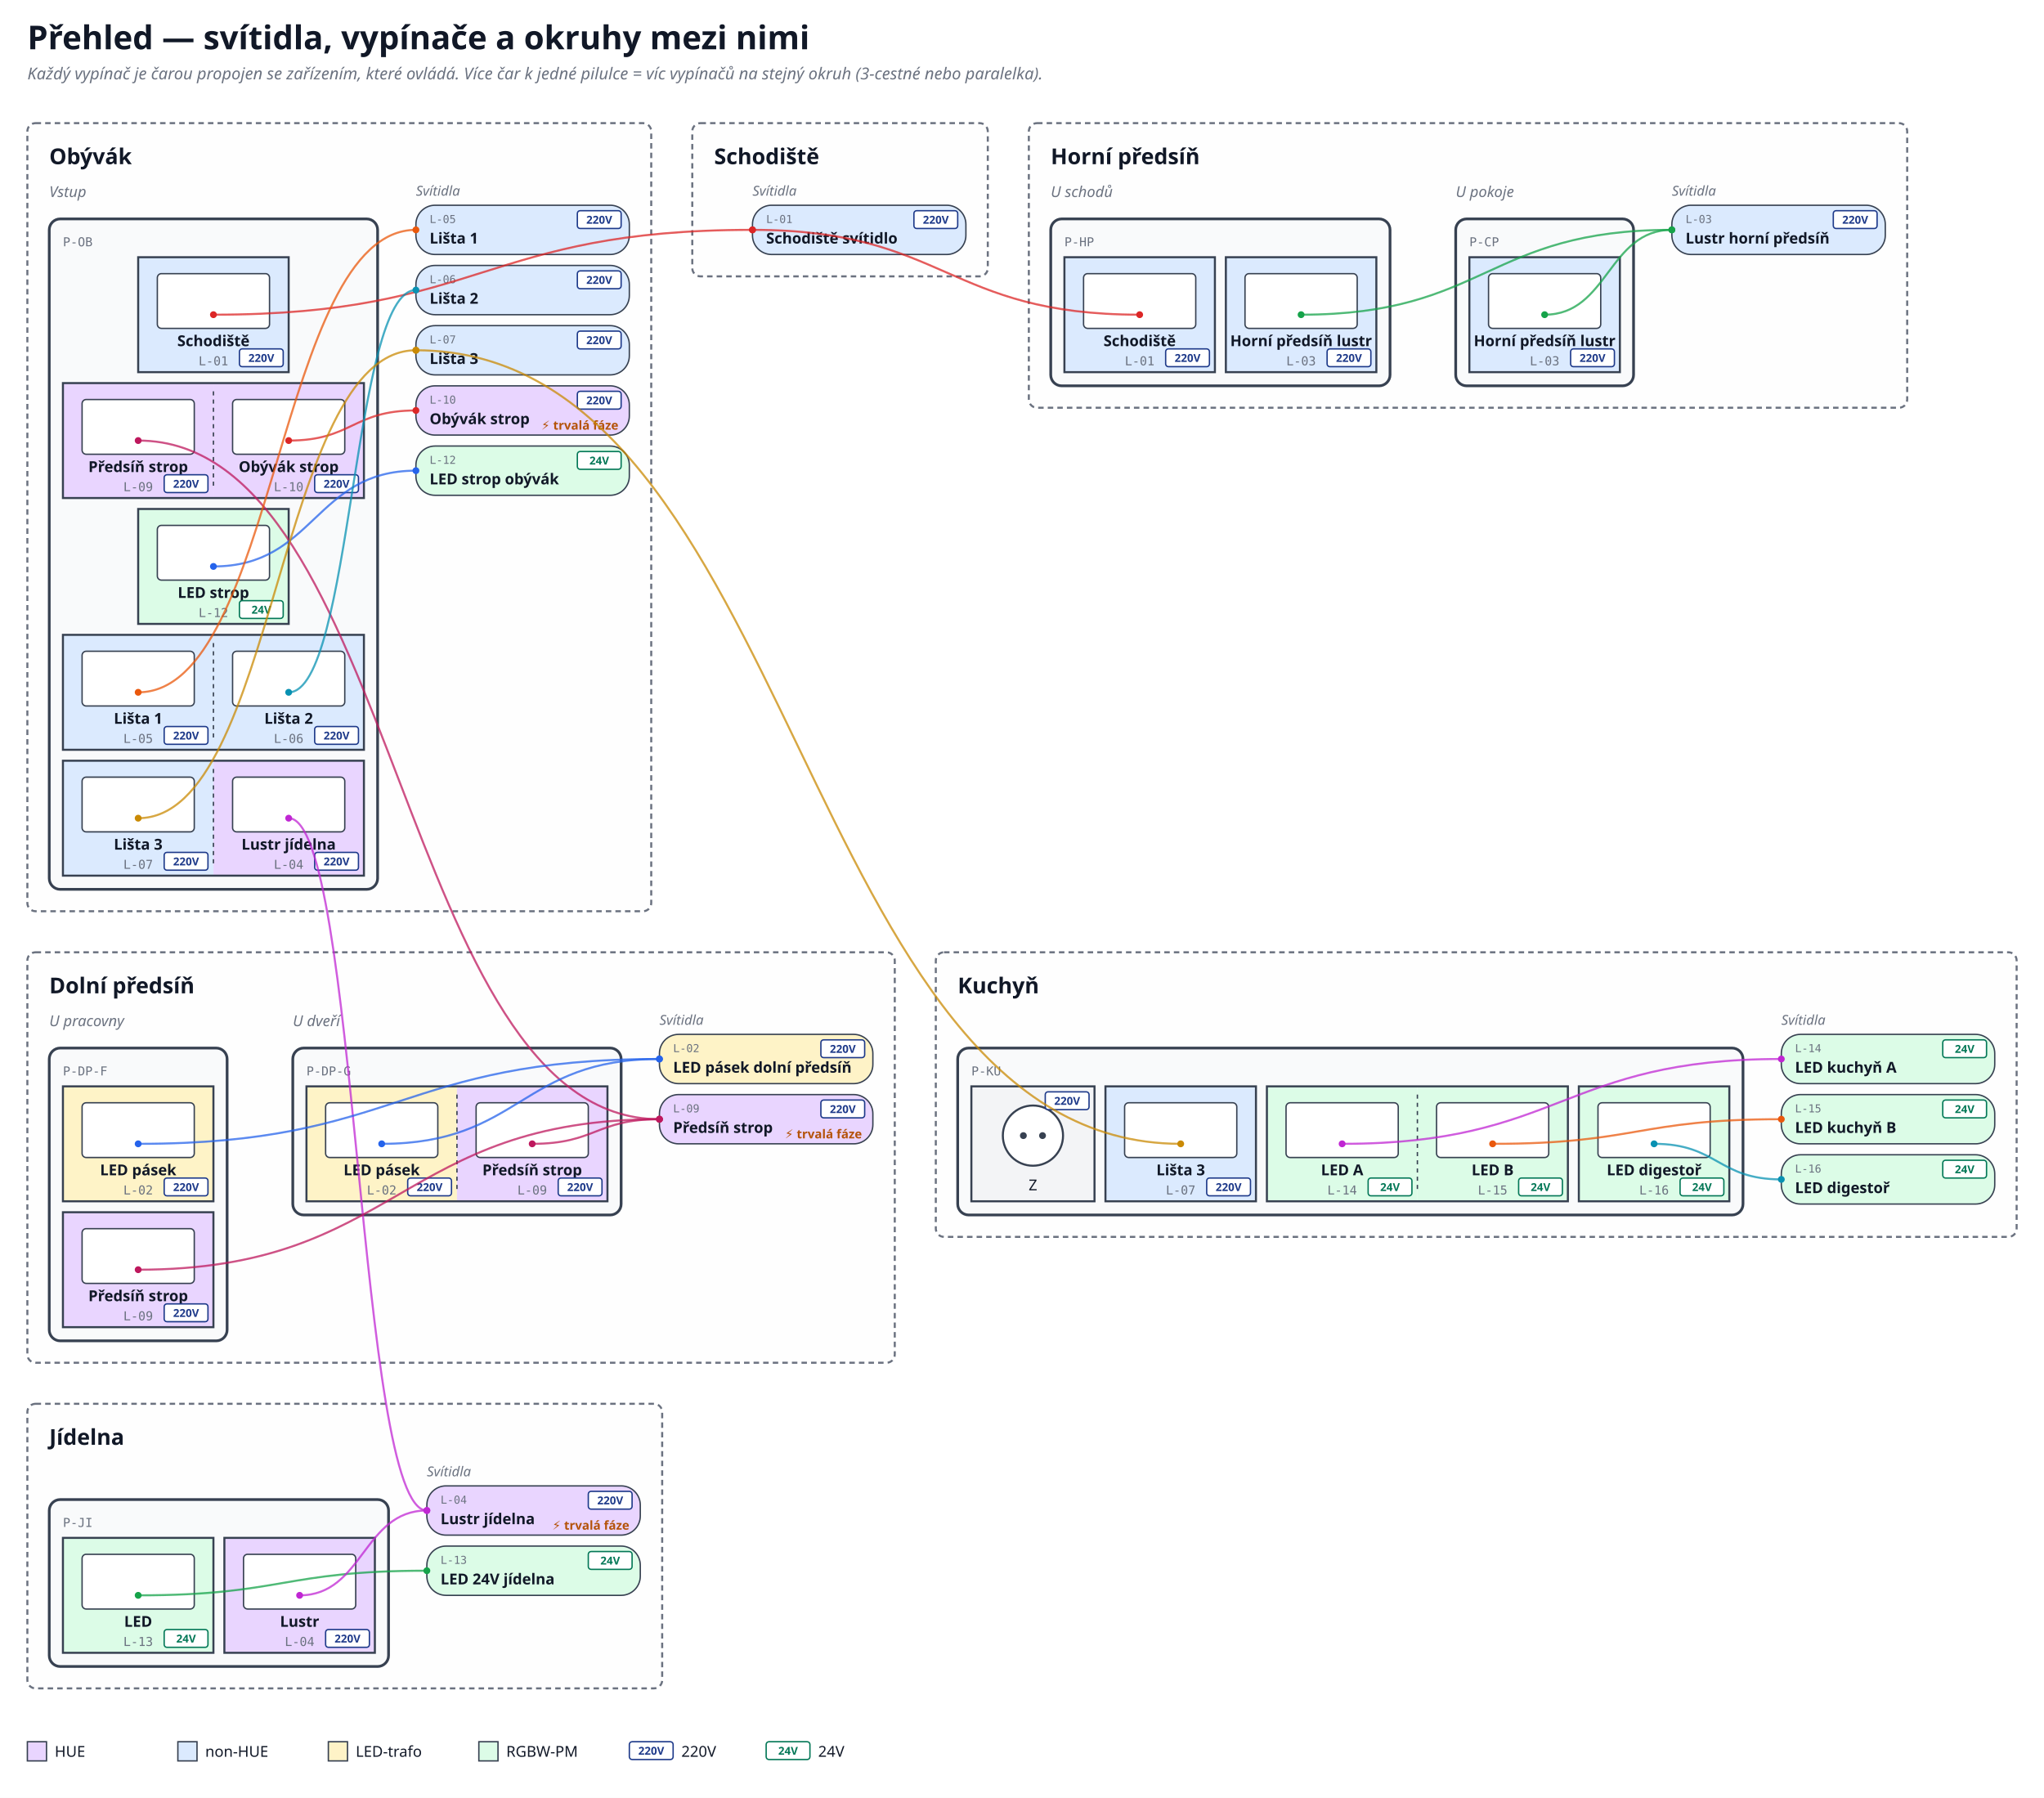
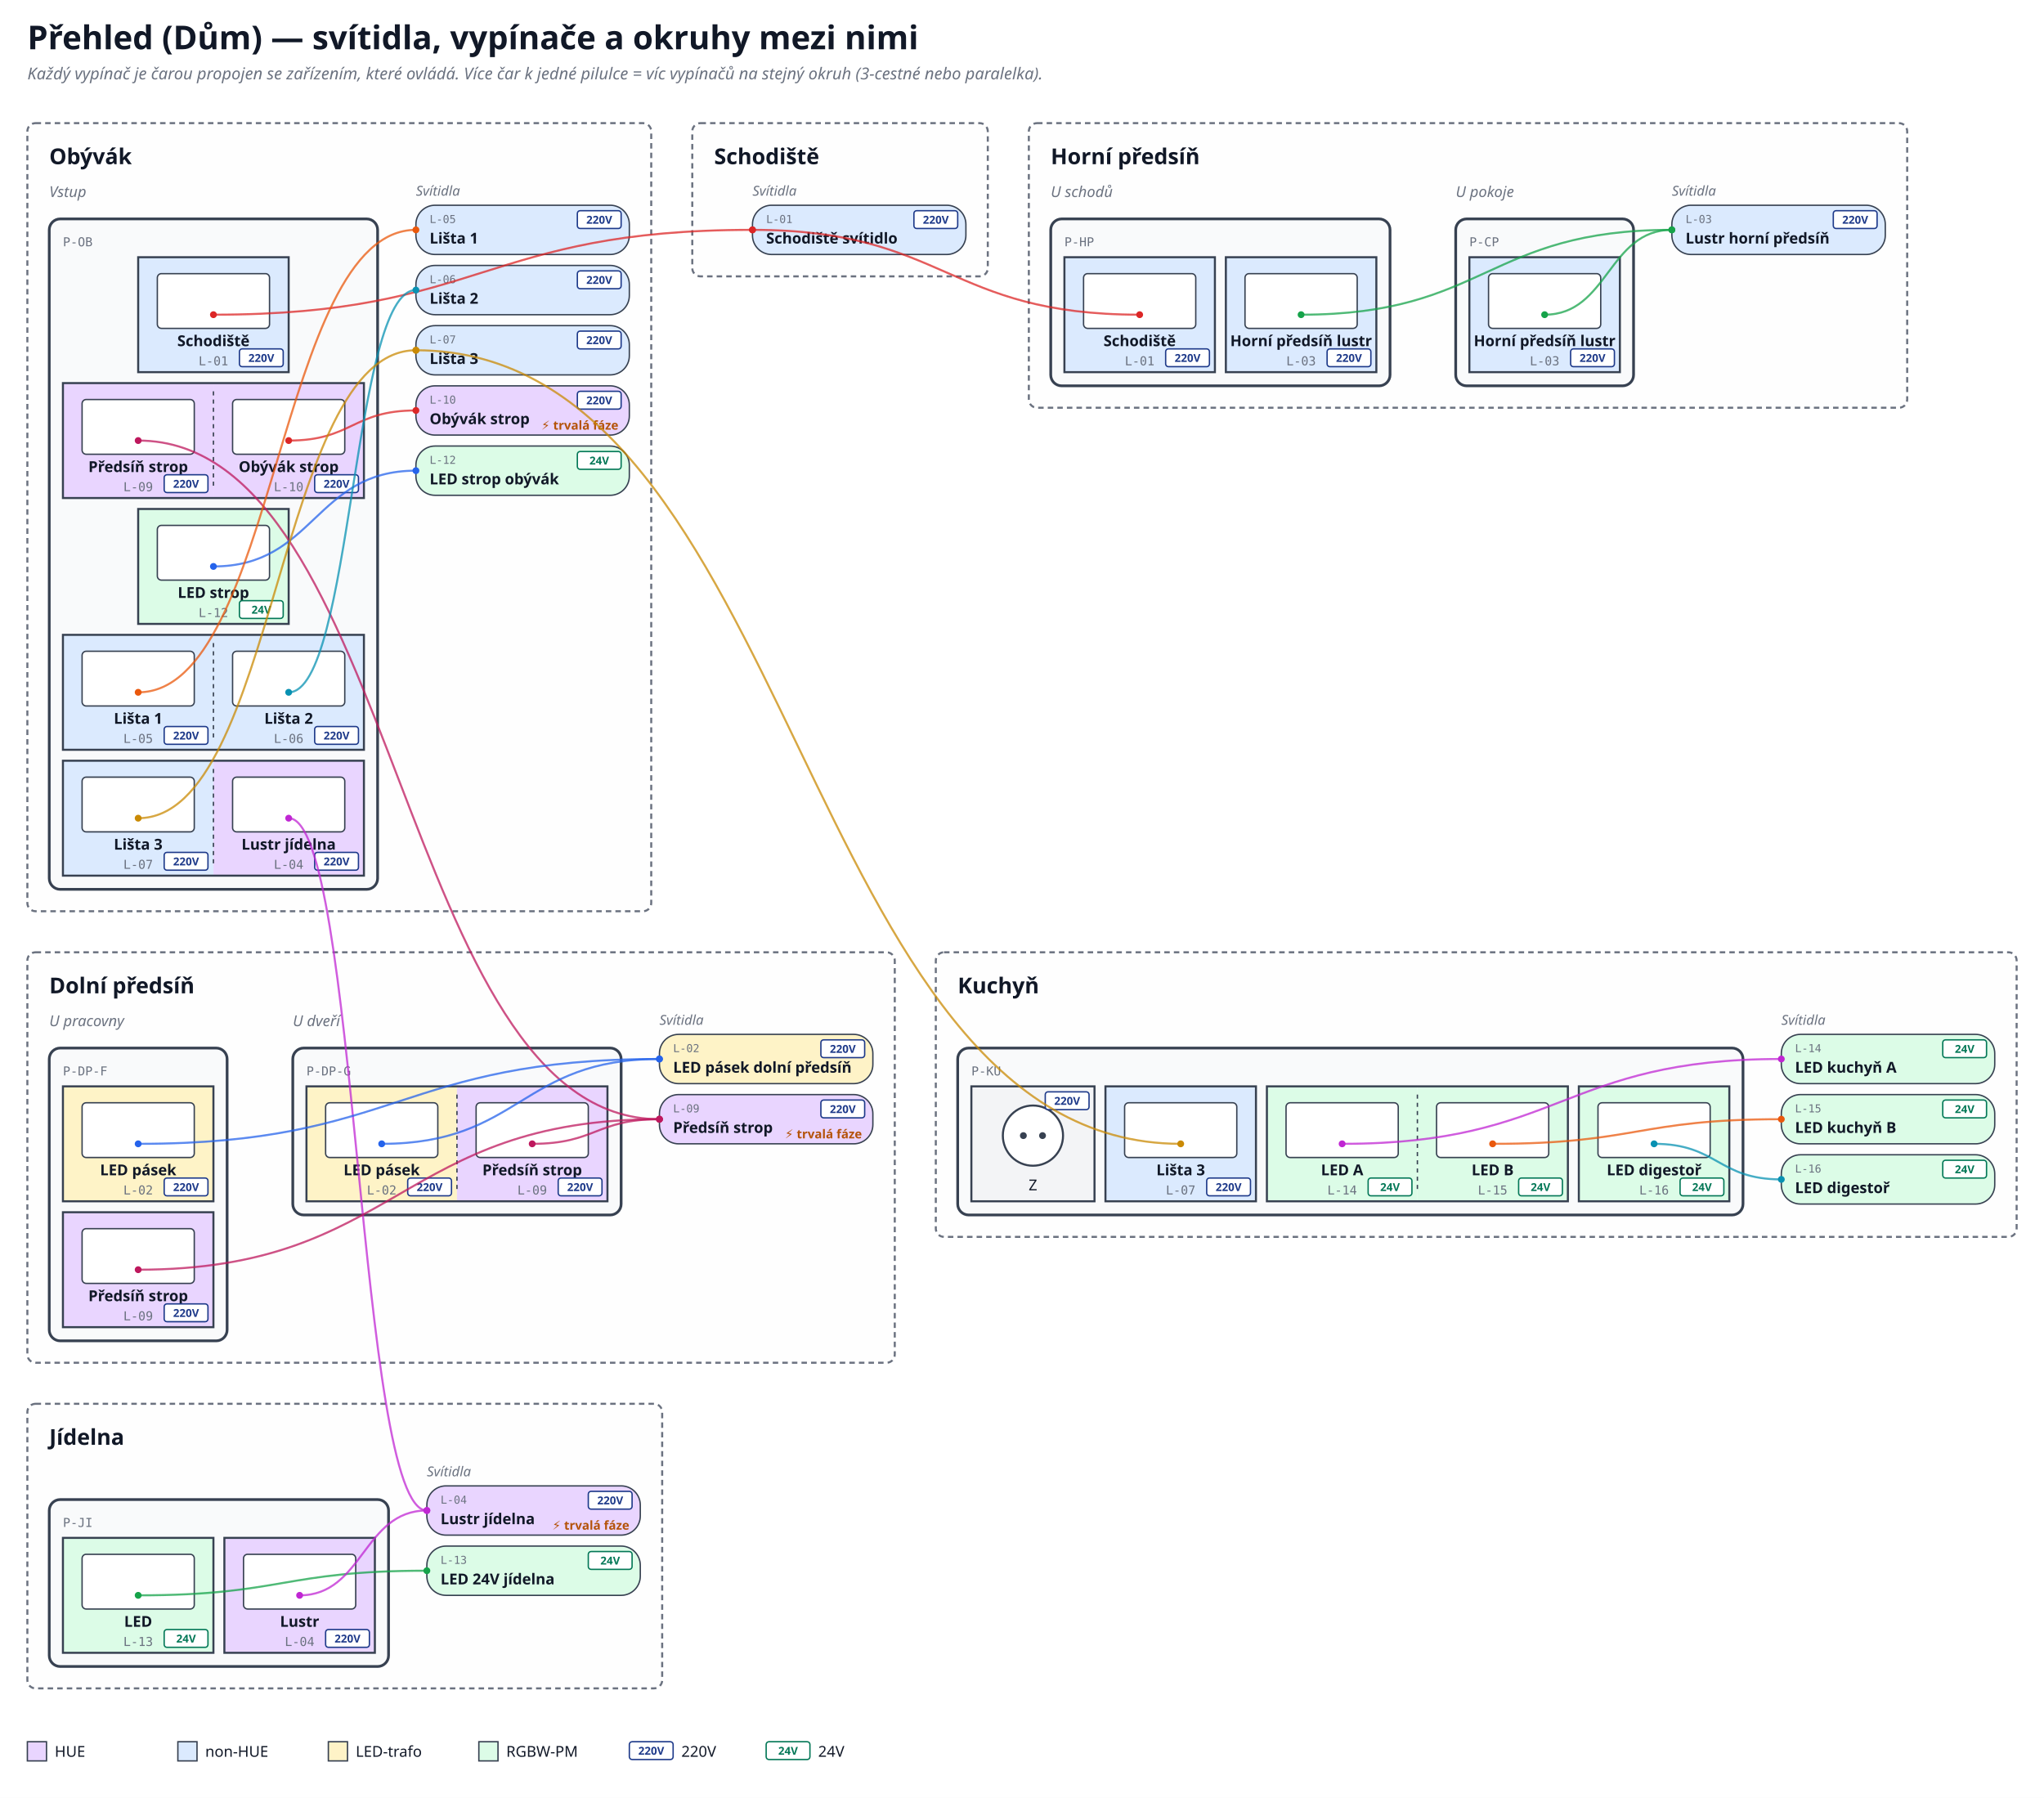
<svg xmlns="http://www.w3.org/2000/svg" viewBox="0 0 1494 1314" width="1494" height="1314" font-family="sans-serif">
  <rect width="100%" height="100%" fill="white" />
-   <text x="20" y="36" font-size="24" font-weight="700" fill="#111827">Přehled — svítidla, vypínače a okruhy mezi nimi</text>
+   <text x="20" y="36" font-size="24" font-weight="700" fill="#111827">Přehled (Dům) — svítidla, vypínače a okruhy mezi nimi</text>
  <text x="20" y="58" font-size="12" font-style="italic" fill="#6b7280">Každý vypínač je čarou propojen se zařízením, které ovládá. Více čar k jedné pilulce = víc vypínačů na stejný okruh (3-cestné nebo paralelka).</text>
  <rect x="20" y="90" width="456" height="576" fill="#fefefe" stroke="#6b7280" stroke-width="1.5" stroke-dasharray="4,3" rx="6" ry="6" />
  <text x="36" y="120" font-size="16" font-weight="700" fill="#111827">Obývák</text>
  <text x="36" y="144" font-size="11" font-style="italic" fill="#6b7280">Vstup</text>
  <rect x="36" y="160" width="240" height="490" fill="#f9fafb" stroke="#374151" stroke-width="2" rx="8" ry="8" />
  <rect x="101.0" y="188" width="110" height="84" fill="#dbeafe" />
  <rect x="101.0" y="188" width="110" height="84" fill="none" stroke="#374151" stroke-width="1.5" />
  <rect x="115.0" y="200" width="82" height="40" fill="white" stroke="#374151" stroke-width="1" rx="3" ry="3" />
  <text x="156.0" y="253" text-anchor="middle" font-family="sans-serif" font-size="11" font-weight="600" fill="#111827">Schodiště</text>
  <text x="156.0" y="267" text-anchor="middle" font-family="monospace" font-size="9" fill="#6b7280">L-01</text>
  <rect x="175.0" y="255" width="32" height="13" fill="white" stroke="#1e3a8a" stroke-width="1" rx="2" ry="2" />
  <text x="191.0" y="264.5" text-anchor="middle" font-family="sans-serif" font-size="8" font-weight="700" fill="#1e3a8a">220V</text>
  <rect x="46.0" y="280" width="110" height="84" fill="#e9d5ff" />
  <rect x="156.0" y="280" width="110" height="84" fill="#e9d5ff" />
  <rect x="46.0" y="280" width="220" height="84" fill="none" stroke="#374151" stroke-width="1.5" />
  <line x1="156.0" y1="286" x2="156.0" y2="358" stroke="#374151" stroke-width="1" stroke-dasharray="3,3" />
  <rect x="60.0" y="292" width="82" height="40" fill="white" stroke="#374151" stroke-width="1" rx="3" ry="3" />
  <text x="101.0" y="345" text-anchor="middle" font-family="sans-serif" font-size="11" font-weight="600" fill="#111827">Předsíň strop</text>
  <text x="101.0" y="359" text-anchor="middle" font-family="monospace" font-size="9" fill="#6b7280">L-09</text>
  <rect x="120.0" y="347" width="32" height="13" fill="white" stroke="#1e3a8a" stroke-width="1" rx="2" ry="2" />
  <text x="136.0" y="356.5" text-anchor="middle" font-family="sans-serif" font-size="8" font-weight="700" fill="#1e3a8a">220V</text>
  <rect x="170.0" y="292" width="82" height="40" fill="white" stroke="#374151" stroke-width="1" rx="3" ry="3" />
  <text x="211.0" y="345" text-anchor="middle" font-family="sans-serif" font-size="11" font-weight="600" fill="#111827">Obývák strop</text>
  <text x="211.0" y="359" text-anchor="middle" font-family="monospace" font-size="9" fill="#6b7280">L-10</text>
  <rect x="230.0" y="347" width="32" height="13" fill="white" stroke="#1e3a8a" stroke-width="1" rx="2" ry="2" />
  <text x="246.0" y="356.5" text-anchor="middle" font-family="sans-serif" font-size="8" font-weight="700" fill="#1e3a8a">220V</text>
  <rect x="101.0" y="372" width="110" height="84" fill="#dcfce7" />
  <rect x="101.0" y="372" width="110" height="84" fill="none" stroke="#374151" stroke-width="1.5" />
  <rect x="115.0" y="384" width="82" height="40" fill="white" stroke="#374151" stroke-width="1" rx="3" ry="3" />
  <text x="156.0" y="437" text-anchor="middle" font-family="sans-serif" font-size="11" font-weight="600" fill="#111827">LED strop</text>
  <text x="156.0" y="451" text-anchor="middle" font-family="monospace" font-size="9" fill="#6b7280">L-12</text>
  <rect x="175.0" y="439" width="32" height="13" fill="white" stroke="#047857" stroke-width="1" rx="2" ry="2" />
  <text x="191.0" y="448.5" text-anchor="middle" font-family="sans-serif" font-size="8" font-weight="700" fill="#047857">24V</text>
  <rect x="46.0" y="464" width="110" height="84" fill="#dbeafe" />
  <rect x="156.0" y="464" width="110" height="84" fill="#dbeafe" />
  <rect x="46.0" y="464" width="220" height="84" fill="none" stroke="#374151" stroke-width="1.5" />
  <line x1="156.0" y1="470" x2="156.0" y2="542" stroke="#374151" stroke-width="1" stroke-dasharray="3,3" />
  <rect x="60.0" y="476" width="82" height="40" fill="white" stroke="#374151" stroke-width="1" rx="3" ry="3" />
  <text x="101.0" y="529" text-anchor="middle" font-family="sans-serif" font-size="11" font-weight="600" fill="#111827">Lišta 1</text>
  <text x="101.0" y="543" text-anchor="middle" font-family="monospace" font-size="9" fill="#6b7280">L-05</text>
  <rect x="120.0" y="531" width="32" height="13" fill="white" stroke="#1e3a8a" stroke-width="1" rx="2" ry="2" />
  <text x="136.0" y="540.5" text-anchor="middle" font-family="sans-serif" font-size="8" font-weight="700" fill="#1e3a8a">220V</text>
  <rect x="170.0" y="476" width="82" height="40" fill="white" stroke="#374151" stroke-width="1" rx="3" ry="3" />
  <text x="211.0" y="529" text-anchor="middle" font-family="sans-serif" font-size="11" font-weight="600" fill="#111827">Lišta 2</text>
  <text x="211.0" y="543" text-anchor="middle" font-family="monospace" font-size="9" fill="#6b7280">L-06</text>
  <rect x="230.0" y="531" width="32" height="13" fill="white" stroke="#1e3a8a" stroke-width="1" rx="2" ry="2" />
  <text x="246.0" y="540.5" text-anchor="middle" font-family="sans-serif" font-size="8" font-weight="700" fill="#1e3a8a">220V</text>
  <rect x="46.0" y="556" width="110" height="84" fill="#dbeafe" />
  <rect x="156.0" y="556" width="110" height="84" fill="#e9d5ff" />
  <rect x="46.0" y="556" width="220" height="84" fill="none" stroke="#374151" stroke-width="1.5" />
  <line x1="156.0" y1="562" x2="156.0" y2="634" stroke="#374151" stroke-width="1" stroke-dasharray="3,3" />
  <rect x="60.0" y="568" width="82" height="40" fill="white" stroke="#374151" stroke-width="1" rx="3" ry="3" />
  <text x="101.0" y="621" text-anchor="middle" font-family="sans-serif" font-size="11" font-weight="600" fill="#111827">Lišta 3</text>
  <text x="101.0" y="635" text-anchor="middle" font-family="monospace" font-size="9" fill="#6b7280">L-07</text>
  <rect x="120.0" y="623" width="32" height="13" fill="white" stroke="#1e3a8a" stroke-width="1" rx="2" ry="2" />
  <text x="136.0" y="632.5" text-anchor="middle" font-family="sans-serif" font-size="8" font-weight="700" fill="#1e3a8a">220V</text>
  <rect x="170.0" y="568" width="82" height="40" fill="white" stroke="#374151" stroke-width="1" rx="3" ry="3" />
  <text x="211.0" y="621" text-anchor="middle" font-family="sans-serif" font-size="11" font-weight="600" fill="#111827">Lustr jídelna</text>
  <text x="211.0" y="635" text-anchor="middle" font-family="monospace" font-size="9" fill="#6b7280">L-04</text>
  <rect x="230.0" y="623" width="32" height="13" fill="white" stroke="#1e3a8a" stroke-width="1" rx="2" ry="2" />
  <text x="246.0" y="632.5" text-anchor="middle" font-family="sans-serif" font-size="8" font-weight="700" fill="#1e3a8a">220V</text>
  <text x="46" y="180" font-family="monospace" font-size="9" fill="#6b7280">P-OB</text>
  <text x="304" y="143" font-size="10" font-style="italic" fill="#6b7280">Svítidla</text>
  <rect x="304" y="150" width="156" height="36" fill="#dbeafe" stroke="#374151" stroke-width="1" rx="14" ry="14" />
  <text x="314" y="163" font-family="monospace" font-size="8" fill="#6b7280">L-05</text>
  <text x="314" y="178" font-size="11" font-weight="600" fill="#111827">Lišta 1</text>
  <rect x="422" y="154" width="32" height="13" fill="white" stroke="#1e3a8a" stroke-width="1" rx="2" ry="2" />
  <text x="438.0" y="163.5" text-anchor="middle" font-family="sans-serif" font-size="8" font-weight="700" fill="#1e3a8a">220V</text>
  <rect x="304" y="194" width="156" height="36" fill="#dbeafe" stroke="#374151" stroke-width="1" rx="14" ry="14" />
  <text x="314" y="207" font-family="monospace" font-size="8" fill="#6b7280">L-06</text>
  <text x="314" y="222" font-size="11" font-weight="600" fill="#111827">Lišta 2</text>
  <rect x="422" y="198" width="32" height="13" fill="white" stroke="#1e3a8a" stroke-width="1" rx="2" ry="2" />
  <text x="438.0" y="207.5" text-anchor="middle" font-family="sans-serif" font-size="8" font-weight="700" fill="#1e3a8a">220V</text>
  <rect x="304" y="238" width="156" height="36" fill="#dbeafe" stroke="#374151" stroke-width="1" rx="14" ry="14" />
  <text x="314" y="251" font-family="monospace" font-size="8" fill="#6b7280">L-07</text>
  <text x="314" y="266" font-size="11" font-weight="600" fill="#111827">Lišta 3</text>
  <rect x="422" y="242" width="32" height="13" fill="white" stroke="#1e3a8a" stroke-width="1" rx="2" ry="2" />
  <text x="438.0" y="251.5" text-anchor="middle" font-family="sans-serif" font-size="8" font-weight="700" fill="#1e3a8a">220V</text>
  <rect x="304" y="282" width="156" height="36" fill="#e9d5ff" stroke="#374151" stroke-width="1" rx="14" ry="14" />
  <text x="314" y="295" font-family="monospace" font-size="8" fill="#6b7280">L-10</text>
  <text x="314" y="310" font-size="11" font-weight="600" fill="#111827">Obývák strop</text>
  <rect x="422" y="286" width="32" height="13" fill="white" stroke="#1e3a8a" stroke-width="1" rx="2" ry="2" />
  <text x="438.0" y="295.5" text-anchor="middle" font-family="sans-serif" font-size="8" font-weight="700" fill="#1e3a8a">220V</text>
  <text x="452" y="314" text-anchor="end" font-size="9" font-weight="700" fill="#b45309">⚡ trvalá fáze</text>
  <rect x="304" y="326" width="156" height="36" fill="#dcfce7" stroke="#374151" stroke-width="1" rx="14" ry="14" />
  <text x="314" y="339" font-family="monospace" font-size="8" fill="#6b7280">L-12</text>
  <text x="314" y="354" font-size="11" font-weight="600" fill="#111827">LED strop obývák</text>
  <rect x="422" y="330" width="32" height="13" fill="white" stroke="#047857" stroke-width="1" rx="2" ry="2" />
  <text x="438.0" y="339.5" text-anchor="middle" font-family="sans-serif" font-size="8" font-weight="700" fill="#047857">24V</text>
  <rect x="506" y="90" width="216" height="112" fill="#fefefe" stroke="#6b7280" stroke-width="1.5" stroke-dasharray="4,3" rx="6" ry="6" />
  <text x="522" y="120" font-size="16" font-weight="700" fill="#111827">Schodiště</text>
  <text x="550" y="143" font-size="10" font-style="italic" fill="#6b7280">Svítidla</text>
  <rect x="550" y="150" width="156" height="36" fill="#dbeafe" stroke="#374151" stroke-width="1" rx="14" ry="14" />
  <text x="560" y="163" font-family="monospace" font-size="8" fill="#6b7280">L-01</text>
  <text x="560" y="178" font-size="11" font-weight="600" fill="#111827">Schodiště svítidlo</text>
  <rect x="668" y="154" width="32" height="13" fill="white" stroke="#1e3a8a" stroke-width="1" rx="2" ry="2" />
  <text x="684.0" y="163.5" text-anchor="middle" font-family="sans-serif" font-size="8" font-weight="700" fill="#1e3a8a">220V</text>
  <rect x="752" y="90" width="642" height="208" fill="#fefefe" stroke="#6b7280" stroke-width="1.5" stroke-dasharray="4,3" rx="6" ry="6" />
  <text x="768" y="120" font-size="16" font-weight="700" fill="#111827">Horní předsíň</text>
  <text x="768" y="144" font-size="11" font-style="italic" fill="#6b7280">U schodů</text>
  <rect x="768" y="160" width="248" height="122" fill="#f9fafb" stroke="#374151" stroke-width="2" rx="8" ry="8" />
  <rect x="778" y="188" width="110" height="84" fill="#dbeafe" />
  <rect x="778" y="188" width="110" height="84" fill="none" stroke="#374151" stroke-width="1.5" />
  <rect x="792" y="200" width="82" height="40" fill="white" stroke="#374151" stroke-width="1" rx="3" ry="3" />
  <text x="833.0" y="253" text-anchor="middle" font-family="sans-serif" font-size="11" font-weight="600" fill="#111827">Schodiště</text>
  <text x="833.0" y="267" text-anchor="middle" font-family="monospace" font-size="9" fill="#6b7280">L-01</text>
  <rect x="852" y="255" width="32" height="13" fill="white" stroke="#1e3a8a" stroke-width="1" rx="2" ry="2" />
  <text x="868.0" y="264.5" text-anchor="middle" font-family="sans-serif" font-size="8" font-weight="700" fill="#1e3a8a">220V</text>
  <rect x="896" y="188" width="110" height="84" fill="#dbeafe" />
  <rect x="896" y="188" width="110" height="84" fill="none" stroke="#374151" stroke-width="1.5" />
  <rect x="910" y="200" width="82" height="40" fill="white" stroke="#374151" stroke-width="1" rx="3" ry="3" />
  <text x="951.0" y="253" text-anchor="middle" font-family="sans-serif" font-size="11" font-weight="600" fill="#111827">Horní předsíň lustr</text>
  <text x="951.0" y="267" text-anchor="middle" font-family="monospace" font-size="9" fill="#6b7280">L-03</text>
  <rect x="970" y="255" width="32" height="13" fill="white" stroke="#1e3a8a" stroke-width="1" rx="2" ry="2" />
  <text x="986.0" y="264.5" text-anchor="middle" font-family="sans-serif" font-size="8" font-weight="700" fill="#1e3a8a">220V</text>
  <text x="778" y="180" font-family="monospace" font-size="9" fill="#6b7280">P-HP</text>
  <text x="1064" y="144" font-size="11" font-style="italic" fill="#6b7280">U pokoje</text>
  <rect x="1064" y="160" width="130" height="122" fill="#f9fafb" stroke="#374151" stroke-width="2" rx="8" ry="8" />
  <rect x="1074" y="188" width="110" height="84" fill="#dbeafe" />
  <rect x="1074" y="188" width="110" height="84" fill="none" stroke="#374151" stroke-width="1.5" />
  <rect x="1088" y="200" width="82" height="40" fill="white" stroke="#374151" stroke-width="1" rx="3" ry="3" />
  <text x="1129.0" y="253" text-anchor="middle" font-family="sans-serif" font-size="11" font-weight="600" fill="#111827">Horní předsíň lustr</text>
  <text x="1129.0" y="267" text-anchor="middle" font-family="monospace" font-size="9" fill="#6b7280">L-03</text>
  <rect x="1148" y="255" width="32" height="13" fill="white" stroke="#1e3a8a" stroke-width="1" rx="2" ry="2" />
  <text x="1164.0" y="264.5" text-anchor="middle" font-family="sans-serif" font-size="8" font-weight="700" fill="#1e3a8a">220V</text>
  <text x="1074" y="180" font-family="monospace" font-size="9" fill="#6b7280">P-CP</text>
  <text x="1222" y="143" font-size="10" font-style="italic" fill="#6b7280">Svítidla</text>
  <rect x="1222" y="150" width="156" height="36" fill="#dbeafe" stroke="#374151" stroke-width="1" rx="14" ry="14" />
  <text x="1232" y="163" font-family="monospace" font-size="8" fill="#6b7280">L-03</text>
  <text x="1232" y="178" font-size="11" font-weight="600" fill="#111827">Lustr horní předsíň</text>
  <rect x="1340" y="154" width="32" height="13" fill="white" stroke="#1e3a8a" stroke-width="1" rx="2" ry="2" />
  <text x="1356.0" y="163.5" text-anchor="middle" font-family="sans-serif" font-size="8" font-weight="700" fill="#1e3a8a">220V</text>
  <rect x="20" y="696" width="634" height="300" fill="#fefefe" stroke="#6b7280" stroke-width="1.5" stroke-dasharray="4,3" rx="6" ry="6" />
  <text x="36" y="726" font-size="16" font-weight="700" fill="#111827">Dolní předsíň</text>
  <text x="36" y="750" font-size="11" font-style="italic" fill="#6b7280">U pracovny</text>
  <rect x="36" y="766" width="130" height="214" fill="#f9fafb" stroke="#374151" stroke-width="2" rx="8" ry="8" />
  <rect x="46.0" y="794" width="110" height="84" fill="#fef3c7" />
  <rect x="46.0" y="794" width="110" height="84" fill="none" stroke="#374151" stroke-width="1.5" />
  <rect x="60.0" y="806" width="82" height="40" fill="white" stroke="#374151" stroke-width="1" rx="3" ry="3" />
  <text x="101.0" y="859" text-anchor="middle" font-family="sans-serif" font-size="11" font-weight="600" fill="#111827">LED pásek</text>
  <text x="101.0" y="873" text-anchor="middle" font-family="monospace" font-size="9" fill="#6b7280">L-02</text>
  <rect x="120.0" y="861" width="32" height="13" fill="white" stroke="#1e3a8a" stroke-width="1" rx="2" ry="2" />
  <text x="136.0" y="870.5" text-anchor="middle" font-family="sans-serif" font-size="8" font-weight="700" fill="#1e3a8a">220V</text>
  <rect x="46.0" y="886" width="110" height="84" fill="#e9d5ff" />
  <rect x="46.0" y="886" width="110" height="84" fill="none" stroke="#374151" stroke-width="1.5" />
  <rect x="60.0" y="898" width="82" height="40" fill="white" stroke="#374151" stroke-width="1" rx="3" ry="3" />
  <text x="101.0" y="951" text-anchor="middle" font-family="sans-serif" font-size="11" font-weight="600" fill="#111827">Předsíň strop</text>
  <text x="101.0" y="965" text-anchor="middle" font-family="monospace" font-size="9" fill="#6b7280">L-09</text>
  <rect x="120.0" y="953" width="32" height="13" fill="white" stroke="#1e3a8a" stroke-width="1" rx="2" ry="2" />
  <text x="136.0" y="962.5" text-anchor="middle" font-family="sans-serif" font-size="8" font-weight="700" fill="#1e3a8a">220V</text>
  <text x="46" y="786" font-family="monospace" font-size="9" fill="#6b7280">P-DP-F</text>
  <text x="214" y="750" font-size="11" font-style="italic" fill="#6b7280">U dveří</text>
  <rect x="214" y="766" width="240" height="122" fill="#f9fafb" stroke="#374151" stroke-width="2" rx="8" ry="8" />
  <rect x="224" y="794" width="110" height="84" fill="#fef3c7" />
  <rect x="334" y="794" width="110" height="84" fill="#e9d5ff" />
  <rect x="224" y="794" width="220" height="84" fill="none" stroke="#374151" stroke-width="1.5" />
  <line x1="334" y1="800" x2="334" y2="872" stroke="#374151" stroke-width="1" stroke-dasharray="3,3" />
  <rect x="238" y="806" width="82" height="40" fill="white" stroke="#374151" stroke-width="1" rx="3" ry="3" />
  <text x="279.0" y="859" text-anchor="middle" font-family="sans-serif" font-size="11" font-weight="600" fill="#111827">LED pásek</text>
  <text x="279.0" y="873" text-anchor="middle" font-family="monospace" font-size="9" fill="#6b7280">L-02</text>
  <rect x="298" y="861" width="32" height="13" fill="white" stroke="#1e3a8a" stroke-width="1" rx="2" ry="2" />
  <text x="314.0" y="870.5" text-anchor="middle" font-family="sans-serif" font-size="8" font-weight="700" fill="#1e3a8a">220V</text>
  <rect x="348" y="806" width="82" height="40" fill="white" stroke="#374151" stroke-width="1" rx="3" ry="3" />
  <text x="389.0" y="859" text-anchor="middle" font-family="sans-serif" font-size="11" font-weight="600" fill="#111827">Předsíň strop</text>
  <text x="389.0" y="873" text-anchor="middle" font-family="monospace" font-size="9" fill="#6b7280">L-09</text>
  <rect x="408" y="861" width="32" height="13" fill="white" stroke="#1e3a8a" stroke-width="1" rx="2" ry="2" />
  <text x="424.0" y="870.5" text-anchor="middle" font-family="sans-serif" font-size="8" font-weight="700" fill="#1e3a8a">220V</text>
  <text x="224" y="786" font-family="monospace" font-size="9" fill="#6b7280">P-DP-G</text>
  <text x="482" y="749" font-size="10" font-style="italic" fill="#6b7280">Svítidla</text>
  <rect x="482" y="756" width="156" height="36" fill="#fef3c7" stroke="#374151" stroke-width="1" rx="14" ry="14" />
  <text x="492" y="769" font-family="monospace" font-size="8" fill="#6b7280">L-02</text>
  <text x="492" y="784" font-size="11" font-weight="600" fill="#111827">LED pásek dolní předsíň</text>
  <rect x="600" y="760" width="32" height="13" fill="white" stroke="#1e3a8a" stroke-width="1" rx="2" ry="2" />
  <text x="616.0" y="769.5" text-anchor="middle" font-family="sans-serif" font-size="8" font-weight="700" fill="#1e3a8a">220V</text>
  <rect x="482" y="800" width="156" height="36" fill="#e9d5ff" stroke="#374151" stroke-width="1" rx="14" ry="14" />
  <text x="492" y="813" font-family="monospace" font-size="8" fill="#6b7280">L-09</text>
  <text x="492" y="828" font-size="11" font-weight="600" fill="#111827">Předsíň strop</text>
  <rect x="600" y="804" width="32" height="13" fill="white" stroke="#1e3a8a" stroke-width="1" rx="2" ry="2" />
  <text x="616.0" y="813.5" text-anchor="middle" font-family="sans-serif" font-size="8" font-weight="700" fill="#1e3a8a">220V</text>
  <text x="630" y="832" text-anchor="end" font-size="9" font-weight="700" fill="#b45309">⚡ trvalá fáze</text>
  <rect x="684" y="696" width="790" height="208" fill="#fefefe" stroke="#6b7280" stroke-width="1.5" stroke-dasharray="4,3" rx="6" ry="6" />
  <text x="700" y="726" font-size="16" font-weight="700" fill="#111827">Kuchyň</text>
  <rect x="700" y="766" width="574" height="122" fill="#f9fafb" stroke="#374151" stroke-width="2" rx="8" ry="8" />
  <rect x="710" y="794" width="90" height="84" fill="#f3f4f6" stroke="#374151" stroke-width="1.5" />
  <circle cx="755.0" cy="830.0" r="22" fill="white" stroke="#374151" stroke-width="1.5" />
  <circle cx="748.0" cy="830.0" r="2.5" fill="#374151" />
  <circle cx="762.0" cy="830.0" r="2.5" fill="#374151" />
  <text x="755.0" y="870" text-anchor="middle" font-family="sans-serif" font-size="11" fill="#111827">Z</text>
  <rect x="764" y="798" width="32" height="13" fill="white" stroke="#1e3a8a" stroke-width="1" rx="2" ry="2" />
  <text x="780.0" y="807.5" text-anchor="middle" font-family="sans-serif" font-size="8" font-weight="700" fill="#1e3a8a">220V</text>
  <rect x="808" y="794" width="110" height="84" fill="#dbeafe" />
  <rect x="808" y="794" width="110" height="84" fill="none" stroke="#374151" stroke-width="1.5" />
  <rect x="822" y="806" width="82" height="40" fill="white" stroke="#374151" stroke-width="1" rx="3" ry="3" />
  <text x="863.0" y="859" text-anchor="middle" font-family="sans-serif" font-size="11" font-weight="600" fill="#111827">Lišta 3</text>
  <text x="863.0" y="873" text-anchor="middle" font-family="monospace" font-size="9" fill="#6b7280">L-07</text>
  <rect x="882" y="861" width="32" height="13" fill="white" stroke="#1e3a8a" stroke-width="1" rx="2" ry="2" />
  <text x="898.0" y="870.5" text-anchor="middle" font-family="sans-serif" font-size="8" font-weight="700" fill="#1e3a8a">220V</text>
  <rect x="926" y="794" width="110" height="84" fill="#dcfce7" />
  <rect x="1036" y="794" width="110" height="84" fill="#dcfce7" />
  <rect x="926" y="794" width="220" height="84" fill="none" stroke="#374151" stroke-width="1.5" />
  <line x1="1036" y1="800" x2="1036" y2="872" stroke="#374151" stroke-width="1" stroke-dasharray="3,3" />
  <rect x="940" y="806" width="82" height="40" fill="white" stroke="#374151" stroke-width="1" rx="3" ry="3" />
  <text x="981.0" y="859" text-anchor="middle" font-family="sans-serif" font-size="11" font-weight="600" fill="#111827">LED A</text>
  <text x="981.0" y="873" text-anchor="middle" font-family="monospace" font-size="9" fill="#6b7280">L-14</text>
  <rect x="1000" y="861" width="32" height="13" fill="white" stroke="#047857" stroke-width="1" rx="2" ry="2" />
  <text x="1016.0" y="870.5" text-anchor="middle" font-family="sans-serif" font-size="8" font-weight="700" fill="#047857">24V</text>
  <rect x="1050" y="806" width="82" height="40" fill="white" stroke="#374151" stroke-width="1" rx="3" ry="3" />
  <text x="1091.0" y="859" text-anchor="middle" font-family="sans-serif" font-size="11" font-weight="600" fill="#111827">LED B</text>
  <text x="1091.0" y="873" text-anchor="middle" font-family="monospace" font-size="9" fill="#6b7280">L-15</text>
  <rect x="1110" y="861" width="32" height="13" fill="white" stroke="#047857" stroke-width="1" rx="2" ry="2" />
  <text x="1126.0" y="870.5" text-anchor="middle" font-family="sans-serif" font-size="8" font-weight="700" fill="#047857">24V</text>
  <rect x="1154" y="794" width="110" height="84" fill="#dcfce7" />
  <rect x="1154" y="794" width="110" height="84" fill="none" stroke="#374151" stroke-width="1.5" />
  <rect x="1168" y="806" width="82" height="40" fill="white" stroke="#374151" stroke-width="1" rx="3" ry="3" />
  <text x="1209.0" y="859" text-anchor="middle" font-family="sans-serif" font-size="11" font-weight="600" fill="#111827">LED digestoř</text>
  <text x="1209.0" y="873" text-anchor="middle" font-family="monospace" font-size="9" fill="#6b7280">L-16</text>
  <rect x="1228" y="861" width="32" height="13" fill="white" stroke="#047857" stroke-width="1" rx="2" ry="2" />
  <text x="1244.0" y="870.5" text-anchor="middle" font-family="sans-serif" font-size="8" font-weight="700" fill="#047857">24V</text>
  <text x="710" y="786" font-family="monospace" font-size="9" fill="#6b7280">P-KU</text>
  <text x="1302" y="749" font-size="10" font-style="italic" fill="#6b7280">Svítidla</text>
  <rect x="1302" y="756" width="156" height="36" fill="#dcfce7" stroke="#374151" stroke-width="1" rx="14" ry="14" />
  <text x="1312" y="769" font-family="monospace" font-size="8" fill="#6b7280">L-14</text>
  <text x="1312" y="784" font-size="11" font-weight="600" fill="#111827">LED kuchyň A</text>
  <rect x="1420" y="760" width="32" height="13" fill="white" stroke="#047857" stroke-width="1" rx="2" ry="2" />
  <text x="1436.0" y="769.5" text-anchor="middle" font-family="sans-serif" font-size="8" font-weight="700" fill="#047857">24V</text>
  <rect x="1302" y="800" width="156" height="36" fill="#dcfce7" stroke="#374151" stroke-width="1" rx="14" ry="14" />
  <text x="1312" y="813" font-family="monospace" font-size="8" fill="#6b7280">L-15</text>
  <text x="1312" y="828" font-size="11" font-weight="600" fill="#111827">LED kuchyň B</text>
  <rect x="1420" y="804" width="32" height="13" fill="white" stroke="#047857" stroke-width="1" rx="2" ry="2" />
  <text x="1436.0" y="813.5" text-anchor="middle" font-family="sans-serif" font-size="8" font-weight="700" fill="#047857">24V</text>
  <rect x="1302" y="844" width="156" height="36" fill="#dcfce7" stroke="#374151" stroke-width="1" rx="14" ry="14" />
  <text x="1312" y="857" font-family="monospace" font-size="8" fill="#6b7280">L-16</text>
  <text x="1312" y="872" font-size="11" font-weight="600" fill="#111827">LED digestoř</text>
  <rect x="1420" y="848" width="32" height="13" fill="white" stroke="#047857" stroke-width="1" rx="2" ry="2" />
  <text x="1436.0" y="857.5" text-anchor="middle" font-family="sans-serif" font-size="8" font-weight="700" fill="#047857">24V</text>
  <rect x="20" y="1026" width="464" height="208" fill="#fefefe" stroke="#6b7280" stroke-width="1.5" stroke-dasharray="4,3" rx="6" ry="6" />
  <text x="36" y="1056" font-size="16" font-weight="700" fill="#111827">Jídelna</text>
  <rect x="36" y="1096" width="248" height="122" fill="#f9fafb" stroke="#374151" stroke-width="2" rx="8" ry="8" />
  <rect x="46" y="1124" width="110" height="84" fill="#dcfce7" />
  <rect x="46" y="1124" width="110" height="84" fill="none" stroke="#374151" stroke-width="1.5" />
  <rect x="60" y="1136" width="82" height="40" fill="white" stroke="#374151" stroke-width="1" rx="3" ry="3" />
  <text x="101.0" y="1189" text-anchor="middle" font-family="sans-serif" font-size="11" font-weight="600" fill="#111827">LED</text>
  <text x="101.0" y="1203" text-anchor="middle" font-family="monospace" font-size="9" fill="#6b7280">L-13</text>
  <rect x="120" y="1191" width="32" height="13" fill="white" stroke="#047857" stroke-width="1" rx="2" ry="2" />
  <text x="136.0" y="1200.5" text-anchor="middle" font-family="sans-serif" font-size="8" font-weight="700" fill="#047857">24V</text>
  <rect x="164" y="1124" width="110" height="84" fill="#e9d5ff" />
  <rect x="164" y="1124" width="110" height="84" fill="none" stroke="#374151" stroke-width="1.5" />
  <rect x="178" y="1136" width="82" height="40" fill="white" stroke="#374151" stroke-width="1" rx="3" ry="3" />
  <text x="219.0" y="1189" text-anchor="middle" font-family="sans-serif" font-size="11" font-weight="600" fill="#111827">Lustr</text>
  <text x="219.0" y="1203" text-anchor="middle" font-family="monospace" font-size="9" fill="#6b7280">L-04</text>
  <rect x="238" y="1191" width="32" height="13" fill="white" stroke="#1e3a8a" stroke-width="1" rx="2" ry="2" />
  <text x="254.0" y="1200.5" text-anchor="middle" font-family="sans-serif" font-size="8" font-weight="700" fill="#1e3a8a">220V</text>
  <text x="46" y="1116" font-family="monospace" font-size="9" fill="#6b7280">P-JI</text>
  <text x="312" y="1079" font-size="10" font-style="italic" fill="#6b7280">Svítidla</text>
  <rect x="312" y="1086" width="156" height="36" fill="#e9d5ff" stroke="#374151" stroke-width="1" rx="14" ry="14" />
  <text x="322" y="1099" font-family="monospace" font-size="8" fill="#6b7280">L-04</text>
  <text x="322" y="1114" font-size="11" font-weight="600" fill="#111827">Lustr jídelna</text>
  <rect x="430" y="1090" width="32" height="13" fill="white" stroke="#1e3a8a" stroke-width="1" rx="2" ry="2" />
  <text x="446.0" y="1099.5" text-anchor="middle" font-family="sans-serif" font-size="8" font-weight="700" fill="#1e3a8a">220V</text>
  <text x="460" y="1118" text-anchor="end" font-size="9" font-weight="700" fill="#b45309">⚡ trvalá fáze</text>
  <rect x="312" y="1130" width="156" height="36" fill="#dcfce7" stroke="#374151" stroke-width="1" rx="14" ry="14" />
  <text x="322" y="1143" font-family="monospace" font-size="8" fill="#6b7280">L-13</text>
  <text x="322" y="1158" font-size="11" font-weight="600" fill="#111827">LED 24V jídelna</text>
  <rect x="430" y="1134" width="32" height="13" fill="white" stroke="#047857" stroke-width="1" rx="2" ry="2" />
  <text x="446.0" y="1143.5" text-anchor="middle" font-family="sans-serif" font-size="8" font-weight="700" fill="#047857">24V</text>
  <path d="M 156.0 230.0 C 353.0 230.0, 353.0 168.0, 550 168.0" fill="none" stroke="#dc2626" stroke-width="1.5" opacity="0.75" />
  <circle cx="156.0" cy="230.0" r="2.5" fill="#dc2626" />
  <circle cx="550" cy="168.0" r="2.5" fill="#dc2626" />
  <path d="M 101.0 322.0 C 291.5 322.0, 291.5 818.0, 482 818.0" fill="none" stroke="#be185d" stroke-width="1.5" opacity="0.75" />
  <circle cx="101.0" cy="322.0" r="2.5" fill="#be185d" />
  <circle cx="482" cy="818.0" r="2.5" fill="#be185d" />
  <path d="M 211.0 322.0 C 257.5 322.0, 257.5 300.0, 304 300.0" fill="none" stroke="#dc2626" stroke-width="1.5" opacity="0.75" />
  <circle cx="211.0" cy="322.0" r="2.5" fill="#dc2626" />
  <circle cx="304" cy="300.0" r="2.5" fill="#dc2626" />
  <path d="M 156.0 414.0 C 230.0 414.0, 230.0 344.0, 304 344.0" fill="none" stroke="#2563eb" stroke-width="1.5" opacity="0.75" />
  <circle cx="156.0" cy="414.0" r="2.5" fill="#2563eb" />
  <circle cx="304" cy="344.0" r="2.5" fill="#2563eb" />
  <path d="M 101.0 506.0 C 202.5 506.0, 202.5 168.0, 304 168.0" fill="none" stroke="#ea580c" stroke-width="1.5" opacity="0.75" />
  <circle cx="101.0" cy="506.0" r="2.5" fill="#ea580c" />
  <circle cx="304" cy="168.0" r="2.5" fill="#ea580c" />
  <path d="M 211.0 506.0 C 257.5 506.0, 257.5 212.0, 304 212.0" fill="none" stroke="#0891b2" stroke-width="1.5" opacity="0.75" />
  <circle cx="211.0" cy="506.0" r="2.5" fill="#0891b2" />
  <circle cx="304" cy="212.0" r="2.5" fill="#0891b2" />
  <path d="M 101.0 598.0 C 202.5 598.0, 202.5 256.0, 304 256.0" fill="none" stroke="#ca8a04" stroke-width="1.5" opacity="0.75" />
  <circle cx="101.0" cy="598.0" r="2.5" fill="#ca8a04" />
  <circle cx="304" cy="256.0" r="2.5" fill="#ca8a04" />
  <path d="M 211.0 598.0 C 261.5 598.0, 261.5 1104.0, 312 1104.0" fill="none" stroke="#c026d3" stroke-width="1.5" opacity="0.75" />
  <circle cx="211.0" cy="598.0" r="2.5" fill="#c026d3" />
  <circle cx="312" cy="1104.0" r="2.5" fill="#c026d3" />
  <path d="M 101.0 836.0 C 291.5 836.0, 291.5 774.0, 482 774.0" fill="none" stroke="#2563eb" stroke-width="1.5" opacity="0.75" />
  <circle cx="101.0" cy="836.0" r="2.5" fill="#2563eb" />
  <circle cx="482" cy="774.0" r="2.5" fill="#2563eb" />
  <path d="M 101.0 928.0 C 291.5 928.0, 291.5 818.0, 482 818.0" fill="none" stroke="#be185d" stroke-width="1.5" opacity="0.75" />
  <circle cx="101.0" cy="928.0" r="2.5" fill="#be185d" />
  <circle cx="482" cy="818.0" r="2.5" fill="#be185d" />
  <path d="M 279.0 836.0 C 380.5 836.0, 380.5 774.0, 482 774.0" fill="none" stroke="#2563eb" stroke-width="1.5" opacity="0.75" />
  <circle cx="279.0" cy="836.0" r="2.5" fill="#2563eb" />
  <circle cx="482" cy="774.0" r="2.5" fill="#2563eb" />
  <path d="M 389.0 836.0 C 435.5 836.0, 435.5 818.0, 482 818.0" fill="none" stroke="#be185d" stroke-width="1.5" opacity="0.75" />
  <circle cx="389.0" cy="836.0" r="2.5" fill="#be185d" />
  <circle cx="482" cy="818.0" r="2.5" fill="#be185d" />
  <path d="M 833.0 230.0 C 691.5 230.0, 691.5 168.0, 550 168.0" fill="none" stroke="#dc2626" stroke-width="1.5" opacity="0.75" />
  <circle cx="833.0" cy="230.0" r="2.5" fill="#dc2626" />
  <circle cx="550" cy="168.0" r="2.5" fill="#dc2626" />
  <path d="M 951.0 230.0 C 1086.5 230.0, 1086.5 168.0, 1222 168.0" fill="none" stroke="#16a34a" stroke-width="1.5" opacity="0.75" />
  <circle cx="951.0" cy="230.0" r="2.5" fill="#16a34a" />
  <circle cx="1222" cy="168.0" r="2.5" fill="#16a34a" />
  <path d="M 1129.0 230.0 C 1175.5 230.0, 1175.5 168.0, 1222 168.0" fill="none" stroke="#16a34a" stroke-width="1.5" opacity="0.75" />
  <circle cx="1129.0" cy="230.0" r="2.5" fill="#16a34a" />
  <circle cx="1222" cy="168.0" r="2.5" fill="#16a34a" />
  <path d="M 101.0 1166.0 C 206.5 1166.0, 206.5 1148.0, 312 1148.0" fill="none" stroke="#16a34a" stroke-width="1.5" opacity="0.75" />
  <circle cx="101.0" cy="1166.0" r="2.5" fill="#16a34a" />
  <circle cx="312" cy="1148.0" r="2.5" fill="#16a34a" />
  <path d="M 219.0 1166.0 C 265.5 1166.0, 265.5 1104.0, 312 1104.0" fill="none" stroke="#c026d3" stroke-width="1.5" opacity="0.75" />
  <circle cx="219.0" cy="1166.0" r="2.5" fill="#c026d3" />
  <circle cx="312" cy="1104.0" r="2.5" fill="#c026d3" />
  <path d="M 863.0 836.0 C 583.5 836.0, 583.5 256.0, 304 256.0" fill="none" stroke="#ca8a04" stroke-width="1.5" opacity="0.75" />
  <circle cx="863.0" cy="836.0" r="2.5" fill="#ca8a04" />
  <circle cx="304" cy="256.0" r="2.5" fill="#ca8a04" />
  <path d="M 981.0 836.0 C 1141.5 836.0, 1141.5 774.0, 1302 774.0" fill="none" stroke="#c026d3" stroke-width="1.5" opacity="0.75" />
  <circle cx="981.0" cy="836.0" r="2.5" fill="#c026d3" />
  <circle cx="1302" cy="774.0" r="2.5" fill="#c026d3" />
  <path d="M 1091.0 836.0 C 1196.5 836.0, 1196.5 818.0, 1302 818.0" fill="none" stroke="#ea580c" stroke-width="1.5" opacity="0.75" />
  <circle cx="1091.0" cy="836.0" r="2.5" fill="#ea580c" />
  <circle cx="1302" cy="818.0" r="2.5" fill="#ea580c" />
  <path d="M 1209.0 836.0 C 1255.5 836.0, 1255.5 862.0, 1302 862.0" fill="none" stroke="#0891b2" stroke-width="1.5" opacity="0.75" />
  <circle cx="1209.0" cy="836.0" r="2.5" fill="#0891b2" />
  <circle cx="1302" cy="862.0" r="2.5" fill="#0891b2" />
  <rect x="20" y="1273" width="14" height="14" fill="#e9d5ff" stroke="#374151" stroke-width="1" />
  <text x="40" y="1284" font-size="11" fill="#111827">HUE</text>
  <rect x="130" y="1273" width="14" height="14" fill="#dbeafe" stroke="#374151" stroke-width="1" />
  <text x="150" y="1284" font-size="11" fill="#111827">non-HUE</text>
  <rect x="240" y="1273" width="14" height="14" fill="#fef3c7" stroke="#374151" stroke-width="1" />
  <text x="260" y="1284" font-size="11" fill="#111827">LED-trafo</text>
  <rect x="350" y="1273" width="14" height="14" fill="#dcfce7" stroke="#374151" stroke-width="1" />
  <text x="370" y="1284" font-size="11" fill="#111827">RGBW-PM</text>
  <rect x="460" y="1273" width="32" height="13" fill="white" stroke="#1e3a8a" stroke-width="1" rx="2" ry="2" />
  <text x="476.0" y="1282.5" text-anchor="middle" font-family="sans-serif" font-size="8" font-weight="700" fill="#1e3a8a">220V</text>
  <text x="498" y="1284" font-size="11" fill="#111827">220V</text>
  <rect x="560" y="1273" width="32" height="13" fill="white" stroke="#047857" stroke-width="1" rx="2" ry="2" />
  <text x="576.0" y="1282.5" text-anchor="middle" font-family="sans-serif" font-size="8" font-weight="700" fill="#047857">24V</text>
  <text x="598" y="1284" font-size="11" fill="#111827">24V</text>
</svg>
